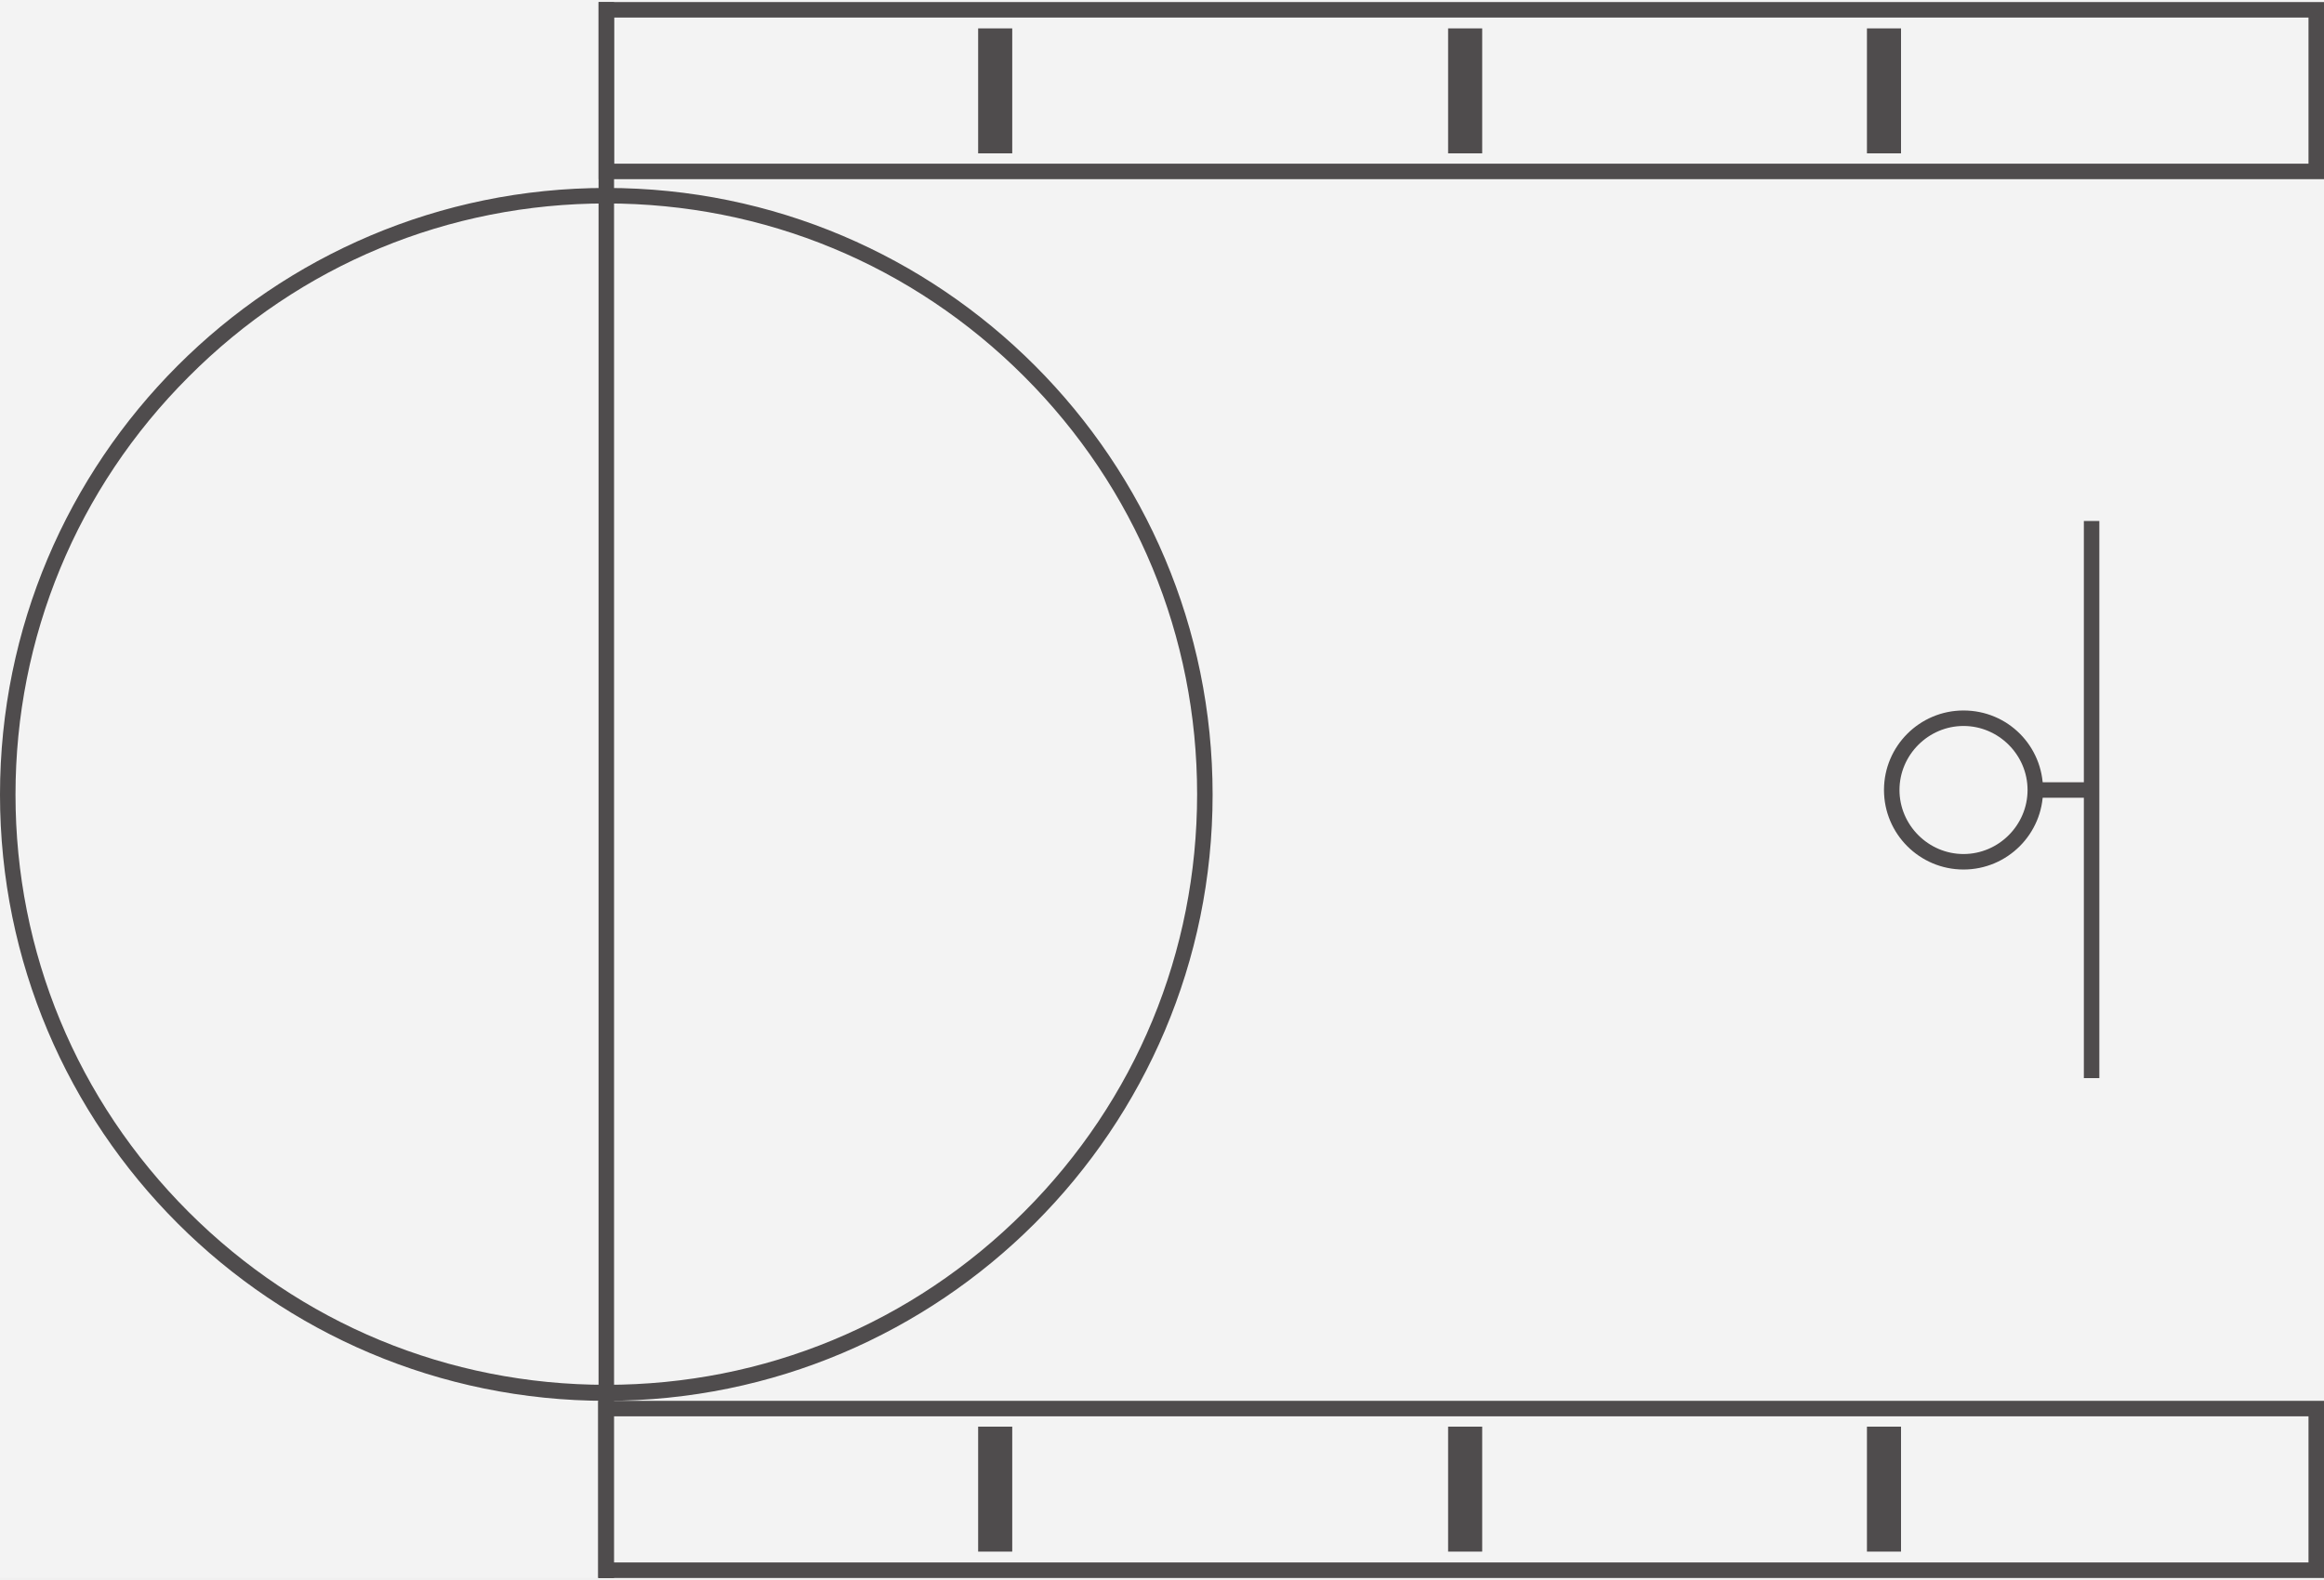
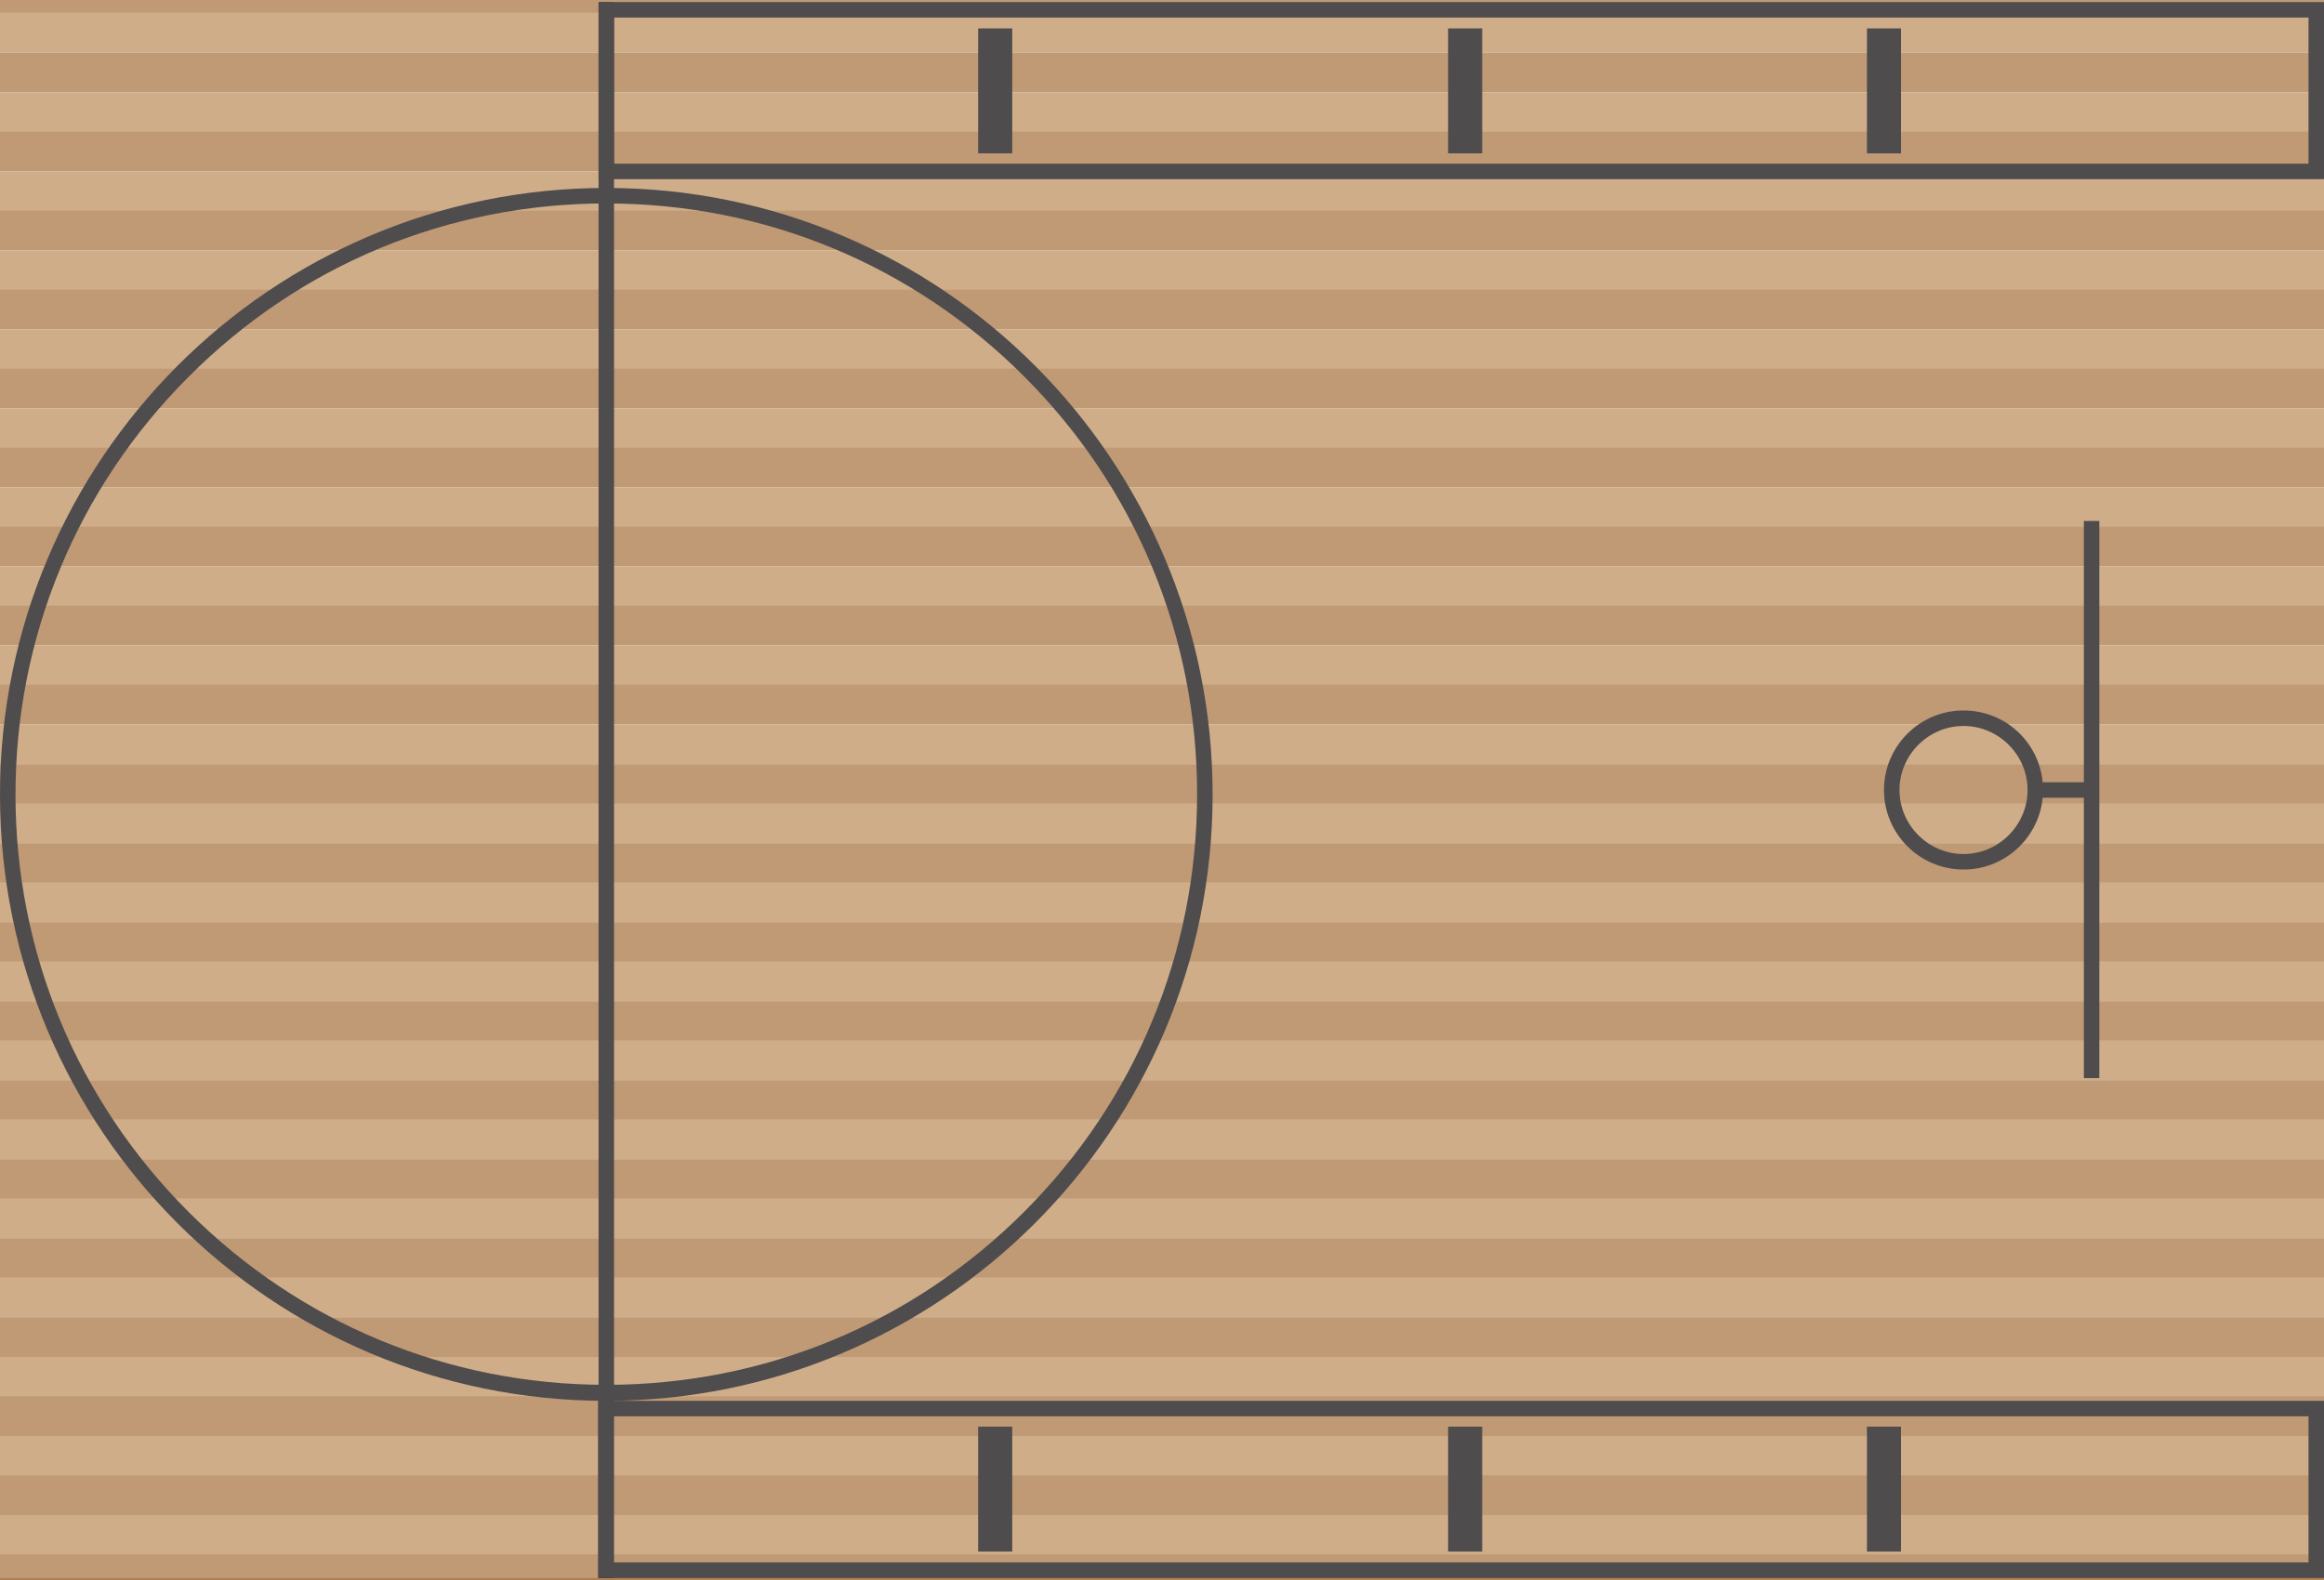
- <svg xmlns="http://www.w3.org/2000/svg" xmlns:xlink="http://www.w3.org/1999/xlink" version="1.1" id="Layer_1" x="0px" y="0px" width="450px" height="306px" viewBox="0 0 450 306" style="enable-background:new 0 0 450 306;" xml:space="preserve">
+ <svg xmlns="http://www.w3.org/2000/svg" version="1.1" id="Layer_1" x="0px" y="0px" width="450px" height="306px" viewBox="0 0 450 306" style="enable-background:new 0 0 450 306;" xml:space="preserve">
  <style type="text/css">
- 	.st0{fill:none;}
+ 	.st0{fill:#B08053;}
	.st1{fill:#C3996B;}
- 	.st2{fill:#B08053;}
- 	.st3{fill:url(#SVGID_1_);}
- 	.st4{fill:none;stroke:#231F20;stroke-width:3;stroke-miterlimit:10;}
- 	.st5{fill:#231F20;}
- 	.st6{opacity:0.2;fill:#FFFFFF;}
+ 	.st2{fill:none;stroke:#231F20;stroke-width:3;stroke-miterlimit:10;}
+ 	.st3{fill:#231F20;}
+ 	.st4{opacity:0.2;fill:#FFFFFF;}
</style>
-   <pattern x="225" y="153" width="92.5" height="69.7" patternUnits="userSpaceOnUse" id="New_Pattern" viewBox="92.5 -70 92.5 69.7" style="overflow:visible;">
-     <g>
-       <polygon class="st0" points="92.5,-70 185,-70 185,-0.3 92.5,-0.3   " />
-       <g>
-         <polygon class="st1" points="277.5,-3.6 183.6,-3.6 183.6,-7.1 277.5,-7.1    " />
-         <polygon class="st2" points="277.5,-7.1 183.6,-7.1 183.6,-10.7 277.5,-10.7    " />
-         <polygon class="st2" points="277.5,0 183,0 183,-3.6 277.5,-3.6    " />
-       </g>
-       <g>
-         <polygon class="st1" points="185.9,-10.6 92.5,-10.6 92.5,-14.2 185.9,-14.2    " />
-         <polygon class="st1" points="185,-3.6 91.1,-3.6 91.1,-7.1 185,-7.1    " />
-         <polygon class="st2" points="185,-7.1 91.1,-7.1 91.1,-10.7 185,-10.7    " />
-         <polygon class="st2" points="185,0 90.5,0 90.5,-3.6 185,-3.6    " />
-       </g>
-       <g>
-         <polygon class="st1" points="93.4,-10.6 0,-10.6 0,-14.2 93.4,-14.2    " />
-       </g>
-       <g>
-         <polygon class="st1" points="277.5,-17.5 183.6,-17.5 183.6,-21.1 277.5,-21.1    " />
-         <polygon class="st2" points="277.5,-21.1 183.6,-21.1 183.6,-24.6 277.5,-24.6    " />
-         <polygon class="st2" points="277.5,-13.9 183,-13.9 183,-17.5 277.5,-17.5    " />
-       </g>
-       <g>
-         <polygon class="st1" points="185.9,-24.6 92.5,-24.6 92.5,-28.2 185.9,-28.2    " />
-         <polygon class="st1" points="185,-17.5 91.1,-17.5 91.1,-21.1 185,-21.1    " />
-         <polygon class="st2" points="185,-21.1 91.1,-21.1 91.1,-24.6 185,-24.6    " />
-         <polygon class="st2" points="185,-13.9 90.5,-13.9 90.5,-17.5 185,-17.5    " />
-       </g>
-       <g>
-         <polygon class="st1" points="93.4,-24.6 0,-24.6 0,-28.2 93.4,-28.2    " />
-       </g>
-       <g>
-         <polygon class="st1" points="277.5,-31.5 183.6,-31.5 183.6,-35 277.5,-35    " />
-         <polygon class="st2" points="277.5,-35 183.6,-35 183.6,-38.6 277.5,-38.6    " />
-         <polygon class="st2" points="277.5,-27.9 183,-27.9 183,-31.5 277.5,-31.5    " />
-       </g>
-       <g>
-         <polygon class="st1" points="185.9,-38.5 92.5,-38.5 92.5,-42.1 185.9,-42.1    " />
-         <polygon class="st1" points="185,-31.5 91.1,-31.5 91.1,-35 185,-35    " />
-         <polygon class="st2" points="185,-35 91.1,-35 91.1,-38.6 185,-38.6    " />
-         <polygon class="st2" points="185,-27.9 90.5,-27.9 90.5,-31.5 185,-31.5    " />
-       </g>
-       <g>
-         <polygon class="st1" points="93.4,-38.5 0,-38.5 0,-42.1 93.4,-42.1    " />
-       </g>
-       <g>
-         <polygon class="st1" points="277.5,-45.4 183.6,-45.4 183.6,-49 277.5,-49    " />
-         <polygon class="st2" points="277.5,-48.9 183.6,-48.9 183.6,-52.5 277.5,-52.5    " />
-         <polygon class="st2" points="277.5,-41.8 183,-41.8 183,-45.4 277.5,-45.4    " />
-       </g>
-       <g>
-         <polygon class="st1" points="185.9,-52.5 92.5,-52.5 92.5,-56.1 185.9,-56.1    " />
-         <polygon class="st1" points="185,-45.4 91.1,-45.4 91.1,-49 185,-49    " />
-         <polygon class="st2" points="185,-48.9 91.1,-48.9 91.1,-52.5 185,-52.5    " />
-         <polygon class="st2" points="185,-41.8 90.5,-41.8 90.5,-45.4 185,-45.4    " />
-       </g>
-       <g>
-         <polygon class="st1" points="93.4,-52.5 0,-52.5 0,-56.1 93.4,-56.1    " />
-       </g>
-       <g>
-         <polygon class="st1" points="277.5,-59.4 183.6,-59.4 183.6,-62.9 277.5,-62.9    " />
-         <polygon class="st2" points="277.5,-62.9 183.6,-62.9 183.6,-66.5 277.5,-66.5    " />
-         <polygon class="st2" points="277.5,-55.8 183,-55.8 183,-59.4 277.5,-59.4    " />
-       </g>
-       <g>
-         <polygon class="st1" points="185.9,-66.4 92.5,-66.4 92.5,-70 185.9,-70    " />
-         <polygon class="st1" points="185,-59.4 91.1,-59.4 91.1,-62.9 185,-62.9    " />
-         <polygon class="st2" points="185,-62.9 91.1,-62.9 91.1,-66.5 185,-66.5    " />
-         <polygon class="st2" points="185,-55.8 90.5,-55.8 90.5,-59.4 185,-59.4    " />
-       </g>
-       <g>
-         <polygon class="st1" points="93.4,-66.4 0,-66.4 0,-70 93.4,-70    " />
-       </g>
-       <g>
-         <polygon class="st2" points="277.5,-69.7 183,-69.7 183,-73.3 277.5,-73.3    " />
-       </g>
-       <g>
-         <polygon class="st2" points="185,-69.7 90.5,-69.7 90.5,-73.3 185,-73.3    " />
-       </g>
-     </g>
-   </pattern>
-   <pattern id="SVGID_1_" xlink:href="#New_Pattern" patternTransform="matrix(2.0402 0 0 2.3008 8225.794 10137.472)">
- </pattern>
-   <rect x="0" class="st3" width="450" height="306" />
-   <line class="st4" x1="405" y1="100.9" x2="405" y2="208.8" />
-   <line class="st4" x1="395.1" y1="153" x2="405" y2="153" />
  <g>
-     <path class="st5" d="M380.2,140.6c6.8,0,12.4,5.6,12.4,12.4s-5.6,12.4-12.4,12.4s-12.4-5.6-12.4-12.4S373.4,140.6,380.2,140.6    M380.2,137.6c-8.5,0-15.4,6.9-15.4,15.4s6.9,15.4,15.4,15.4s15.4-6.9,15.4-15.4S388.8,137.6,380.2,137.6L380.2,137.6z" />
+     <rect class="st0" width="450" height="2.5" />
+     <rect y="2.5" class="st1" width="450" height="7.7" />
+     <rect y="10.2" class="st0" width="450" height="7.7" />
+     <rect y="17.9" class="st1" width="450" height="7.7" />
+     <rect y="25.5" class="st0" width="450" height="7.7" />
+     <rect y="33.2" class="st1" width="450" height="7.7" />
+     <rect y="40.8" class="st0" width="450" height="7.7" />
+     <rect y="48.5" class="st1" width="450" height="7.7" />
+     <rect y="56.1" class="st0" width="450" height="7.7" />
+     <rect y="63.8" class="st1" width="450" height="7.7" />
+     <rect y="71.4" class="st0" width="450" height="7.7" />
+     <rect y="79.1" class="st1" width="450" height="7.7" />
+     <rect y="86.7" class="st0" width="450" height="7.7" />
+     <rect y="94.4" class="st1" width="450" height="7.7" />
+     <rect y="102" class="st0" width="450" height="7.7" />
+     <rect y="109.7" class="st1" width="450" height="7.7" />
+     <rect y="117.3" class="st0" width="450" height="7.7" />
+     <rect y="125" class="st1" width="450" height="7.7" />
+     <rect y="132.6" class="st0" width="450" height="7.7" />
+     <rect y="140.3" class="st1" width="450" height="7.7" />
+     <rect y="148" class="st0" width="450" height="7.7" />
+     <rect y="155.6" class="st1" width="450" height="7.7" />
+     <rect y="163.3" class="st0" width="450" height="7.7" />
+     <rect y="170.9" class="st1" width="450" height="7.7" />
+     <rect y="178.6" class="st0" width="450" height="7.7" />
+     <rect y="186.2" class="st1" width="450" height="7.7" />
+     <rect y="193.9" class="st0" width="450" height="7.7" />
+     <rect y="201.5" class="st1" width="450" height="7.7" />
+     <rect y="209.2" class="st0" width="450" height="7.7" />
+     <rect y="216.8" class="st1" width="450" height="7.7" />
+     <rect y="224.5" class="st0" width="450" height="7.7" />
+     <rect y="232.1" class="st1" width="450" height="7.7" />
+     <rect y="239.8" class="st0" width="450" height="7.7" />
+     <rect y="247.4" class="st1" width="450" height="7.7" />
+     <rect y="255.1" class="st0" width="450" height="7.7" />
+     <rect y="262.8" class="st1" width="450" height="7.7" />
+     <rect y="270.4" class="st0" width="450" height="7.7" />
+     <rect y="278.1" class="st1" width="450" height="7.7" />
+     <rect y="285.7" class="st0" width="450" height="7.7" />
+     <rect y="293.4" class="st1" width="450" height="7.7" />
+     <rect y="301" class="st0" width="450" height="5" />
+   </g>
+   <line class="st2" x1="405" y1="100.9" x2="405" y2="208.8" />
+   <line class="st2" x1="395.1" y1="153" x2="405" y2="153" />
+   <g>
+     <path class="st3" d="M380.2,140.6c6.8,0,12.4,5.6,12.4,12.4s-5.6,12.4-12.4,12.4s-12.4-5.6-12.4-12.4S373.4,140.6,380.2,140.6    M380.2,137.6c-8.5,0-15.4,6.9-15.4,15.4s6.9,15.4,15.4,15.4s15.4-6.9,15.4-15.4S388.8,137.6,380.2,137.6L380.2,137.6z" />
  </g>
  <g>
-     <path class="st5" d="M117.4,39.4c30.6,0,59.3,11.9,80.9,33.5c21.6,21.6,33.5,50.3,33.5,80.9s-11.9,59.3-33.5,80.9   c-21.6,21.6-50.3,33.5-80.9,33.5s-59.3-11.9-80.9-33.5C14.9,213.1,3,184.4,3,153.9S14.9,94.6,36.5,73   C58.1,51.3,86.8,39.4,117.4,39.4 M117.4,36.4C52.6,36.4,0,89,0,153.9s52.6,117.4,117.4,117.4s117.4-52.6,117.4-117.4   S182.3,36.4,117.4,36.4L117.4,36.4z" />
+     <path class="st3" d="M117.4,39.4c30.6,0,59.3,11.9,80.9,33.5c21.6,21.6,33.5,50.3,33.5,80.9s-11.9,59.3-33.5,80.9   c-21.6,21.6-50.3,33.5-80.9,33.5s-59.3-11.9-80.9-33.5C14.9,213.1,3,184.4,3,153.9S14.9,94.6,36.5,73   C58.1,51.3,86.8,39.4,117.4,39.4 M117.4,36.4C52.6,36.4,0,89,0,153.9s52.6,117.4,117.4,117.4s117.4-52.6,117.4-117.4   S182.3,36.4,117.4,36.4L117.4,36.4z" />
  </g>
  <g>
-     <path class="st5" d="M447,274.3v28.3H118.8v-28.3H447 M450,271.3H115.8v34.3H450V271.3L450,271.3z" />
+     <path class="st3" d="M447,274.3v28.3H118.8v-28.3H447 M450,271.3H115.8v34.3H450V271.3L450,271.3z" />
  </g>
  <g>
-     <path class="st5" d="M447,3.4v28.3H118.9V3.4H447 M450,0.4H115.9v34.3H450V0.4L450,0.4z" />
+     <path class="st3" d="M447,3.4v28.3H118.9V3.4H447 M450,0.4H115.9v34.3H450V0.4L450,0.4z" />
  </g>
-   <line class="st4" x1="117.4" y1="0.4" x2="117.4" y2="305.6" />
-   <rect x="361.5" y="5.5" class="st5" width="6.6" height="24.2" />
-   <rect x="280.4" y="5.5" class="st5" width="6.6" height="24.2" />
-   <rect x="189.4" y="5.5" class="st5" width="6.6" height="24.2" />
-   <rect x="361.5" y="276.3" class="st5" width="6.6" height="24.2" />
-   <rect x="280.4" y="276.3" class="st5" width="6.6" height="24.2" />
-   <rect x="189.4" y="276.3" class="st5" width="6.6" height="24.2" />
-   <rect x="0" class="st6" width="450" height="305.6" />
+   <line class="st2" x1="117.4" y1="0.4" x2="117.4" y2="305.6" />
+   <rect x="361.5" y="5.5" class="st3" width="6.6" height="24.2" />
+   <rect x="280.4" y="5.5" class="st3" width="6.6" height="24.2" />
+   <rect x="189.4" y="5.5" class="st3" width="6.6" height="24.2" />
+   <rect x="361.5" y="276.3" class="st3" width="6.6" height="24.2" />
+   <rect x="280.4" y="276.3" class="st3" width="6.6" height="24.2" />
+   <rect x="189.4" y="276.3" class="st3" width="6.6" height="24.2" />
+   <rect x="0" class="st4" width="450" height="305.6" />
</svg>
